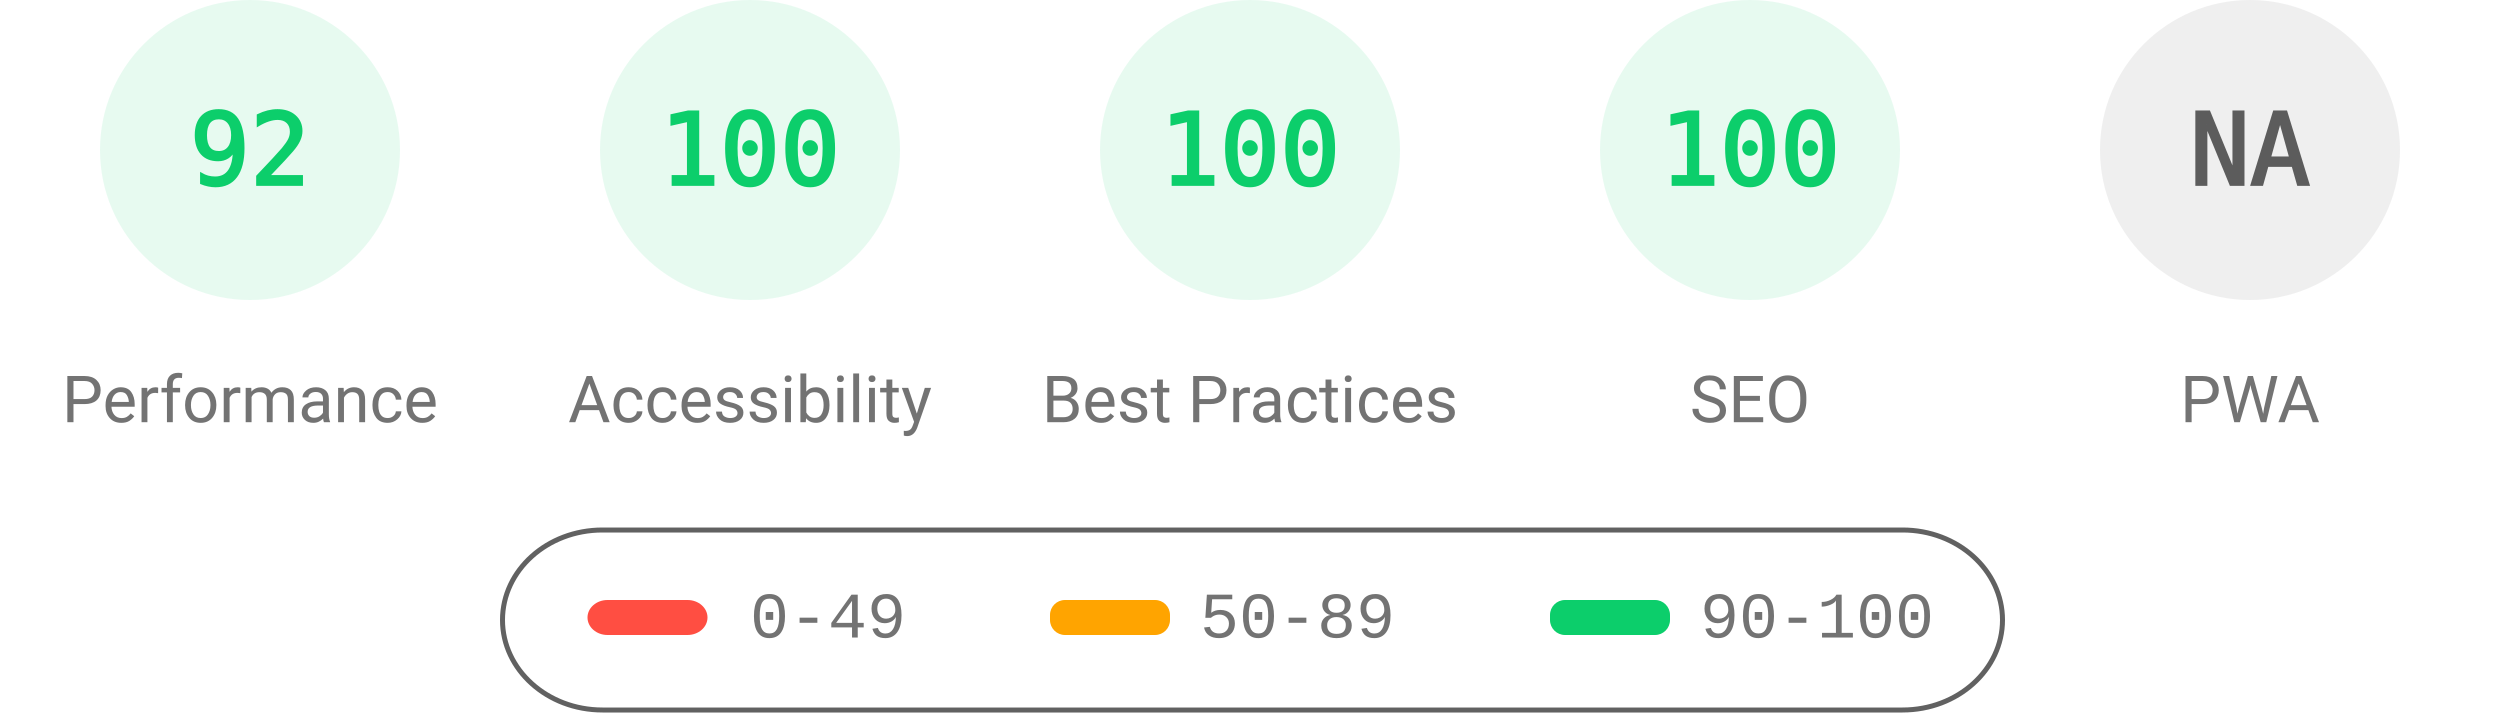
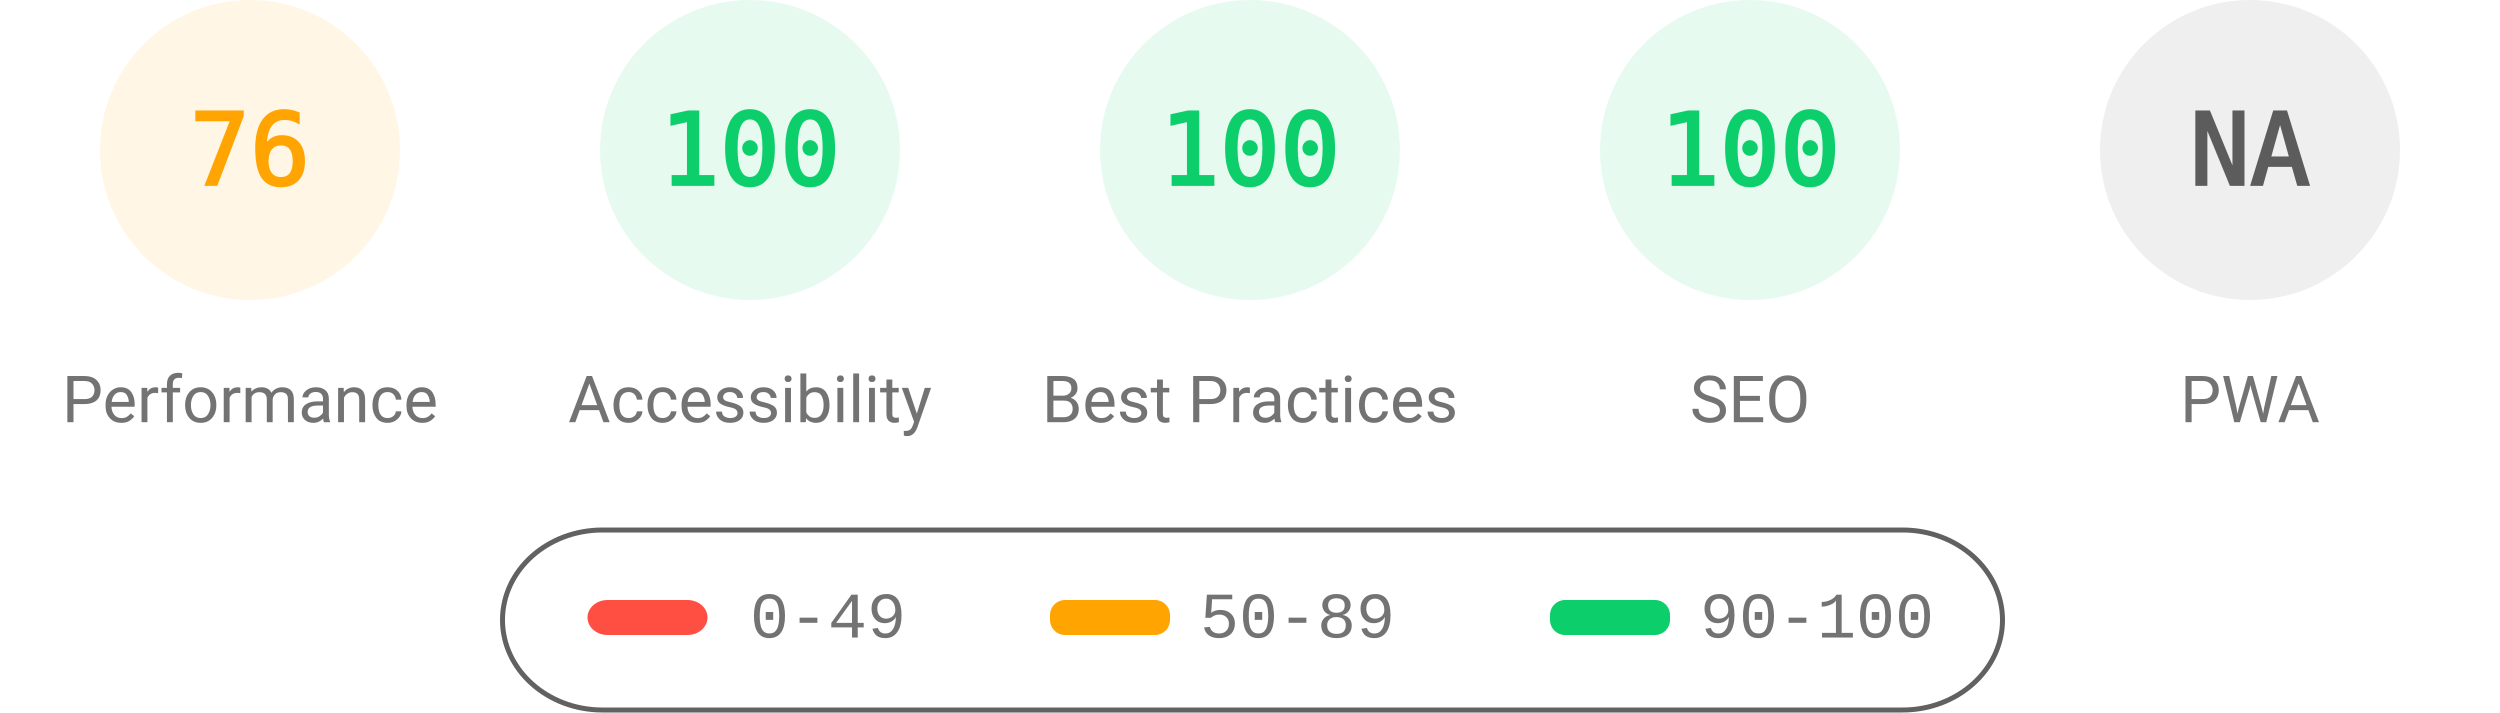
<svg xmlns="http://www.w3.org/2000/svg" fill="none" width="1000" height="285">
  <style>.gauge-base{opacity:.1}.gauge-arc{fill:none;animation-delay:250ms;stroke-linecap:round;transform:rotate(-90deg);transform-origin:100px 60px;animation:load-gauge 1s ease forwards}.guage-text{font-size:40px;font-family:monospace;text-align:center}.guage-red{color:#ff4e42;fill:#ff4e42;stroke:#ff4e42}.guage-orange{color:#ffa400;fill:#ffa400;stroke:#ffa400}.guage-green{color:#0cce6b;fill:#0cce6b;stroke:#0cce6b}.guage-undefined{color:#5c5c5c;fill:#5c5c5c;stroke:#5c5c5c}.guage-title{color:#737373;fill:#737373;stroke:none;font-size:26px;line-height:26px;font-family:Roboto,Halvetica,Arial,sans-serif}@keyframes load-gauge{from{stroke-dasharray:0 352.858}}</style>
-   <svg class="guage-div guage-perf guage-green" viewBox="0 0 200 200" width="200" height="200">
+   <svg class="guage-div guage-perf guage-orange" viewBox="0 0 200 200" width="200" height="200">
    <circle class="gauge-base" r="56" cx="100" cy="60" stroke-width="8" />
-     <circle class="gauge-arc guage-arc-1" r="56" cx="100" cy="60" stroke-width="8" style="stroke-dasharray:323.709,351.858" />
-     <text class="guage-text" x="100" y="60" alignment-baseline="central" dominant-baseline="central" text-anchor="middle">92</text>
+     <circle class="gauge-arc guage-arc-1" r="56" cx="100" cy="60" stroke-width="8" style="stroke-dasharray:267.412,351.858" />
+     <text class="guage-text" x="100" y="60" alignment-baseline="central" dominant-baseline="central" text-anchor="middle">76</text>
    <text class="guage-title" x="100" y="160" alignment-baseline="central" dominant-baseline="central" text-anchor="middle">Performance</text>
  </svg>
  <svg class="guage-div guage-acc guage-green" viewBox="0 0 200 200" width="200" height="200" x="200">
    <circle class="gauge-base" r="56" cx="100" cy="60" stroke-width="8" />
    <circle class="gauge-arc guage-arc-2" r="56" cx="100" cy="60" stroke-width="8" style="stroke-dasharray:351.858,351.858" />
    <text class="guage-text" x="100" y="60" alignment-baseline="central" dominant-baseline="central" text-anchor="middle">100</text>
    <text class="guage-title" x="100" y="160" alignment-baseline="central" dominant-baseline="central" text-anchor="middle">Accessibility</text>
  </svg>
  <svg class="guage-div guage-best guage-green" viewBox="0 0 200 200" width="200" height="200" x="400">
    <circle class="gauge-base" r="56" cx="100" cy="60" stroke-width="8" />
    <circle class="gauge-arc guage-arc-3" r="56" cx="100" cy="60" stroke-width="8" style="stroke-dasharray:351.858,351.858" />
    <text class="guage-text" x="100" y="60" alignment-baseline="central" dominant-baseline="central" text-anchor="middle">100</text>
    <text class="guage-title" x="100" y="160" alignment-baseline="central" dominant-baseline="central" text-anchor="middle">Best Practices</text>
  </svg>
  <svg class="guage-div guage-seo guage-green" viewBox="0 0 200 200" width="200" height="200" x="600">
    <circle class="gauge-base" r="56" cx="100" cy="60" stroke-width="8" />
    <circle class="gauge-arc guage-arc-4" r="56" cx="100" cy="60" stroke-width="8" style="stroke-dasharray:351.858,351.858" />
    <text class="guage-text" x="100" y="60" alignment-baseline="central" dominant-baseline="central" text-anchor="middle">100</text>
    <text class="guage-title" x="100" y="160" alignment-baseline="central" dominant-baseline="central" text-anchor="middle">SEO</text>
  </svg>
  <svg class="guage-div guage-pwa guage-undefined" viewBox="0 0 200 200" width="200" height="200" x="800">
    <circle class="gauge-base" r="56" cx="100" cy="60" stroke-width="8" />
    <circle class="gauge-arc guage-arc-4" r="56" cx="100" cy="60" stroke-width="8" style="stroke-dasharray:351.858,351.858" />
    <text class="guage-text" x="100" y="60" alignment-baseline="central" dominant-baseline="central" text-anchor="middle">NA</text>
    <text class="guage-title" x="100" y="160" alignment-baseline="central" dominant-baseline="central" text-anchor="middle">PWA</text>
  </svg>
  <svg width="604" height="76" x="200" y="210">
    <path fill="none" id="canvas_background" d="M-1-1h604v80H-1z" />
    <rect fill-opacity="0" stroke="#616161" stroke-width="2" rx="40" id="svg_2" height="72" width="600" y="2" x="1" fill="#000" />
    <rect stroke="#000" rx="8" id="svg_3" height="14" width="48" y="30" x="35" stroke-opacity="null" stroke-width="0" fill="#ff4e42" />
    <rect stroke="#000" rx="6" id="svg_4" height="14" width="48" y="30" x="220" stroke-opacity="null" stroke-width="0" fill="#ffa400" />
    <rect stroke="#000" rx="6" id="svg_5" height="14" width="48" y="30" x="420" stroke-opacity="null" stroke-width="0" fill="#0cce6b" />
    <text xml:space="preserve" text-anchor="start" font-family="'Courier New', Courier, monospace" font-size="26" id="svg_6" y="45" x="100" stroke-opacity="null" stroke-width="0" stroke="#000" fill="#737373">0-49</text>
    <text xml:space="preserve" text-anchor="start" font-family="'Courier New', Courier, monospace" font-size="26" id="svg_7" y="45" x="280" stroke-opacity="null" stroke-width="0" stroke="#000" fill="#737373">50-89</text>
    <text xml:space="preserve" text-anchor="start" font-family="'Courier New', Courier, monospace" font-size="26" id="svg_8" y="45" x="480" stroke-opacity="null" stroke-width="0" stroke="#000" fill="#737373">90-100</text>
  </svg>
</svg>
